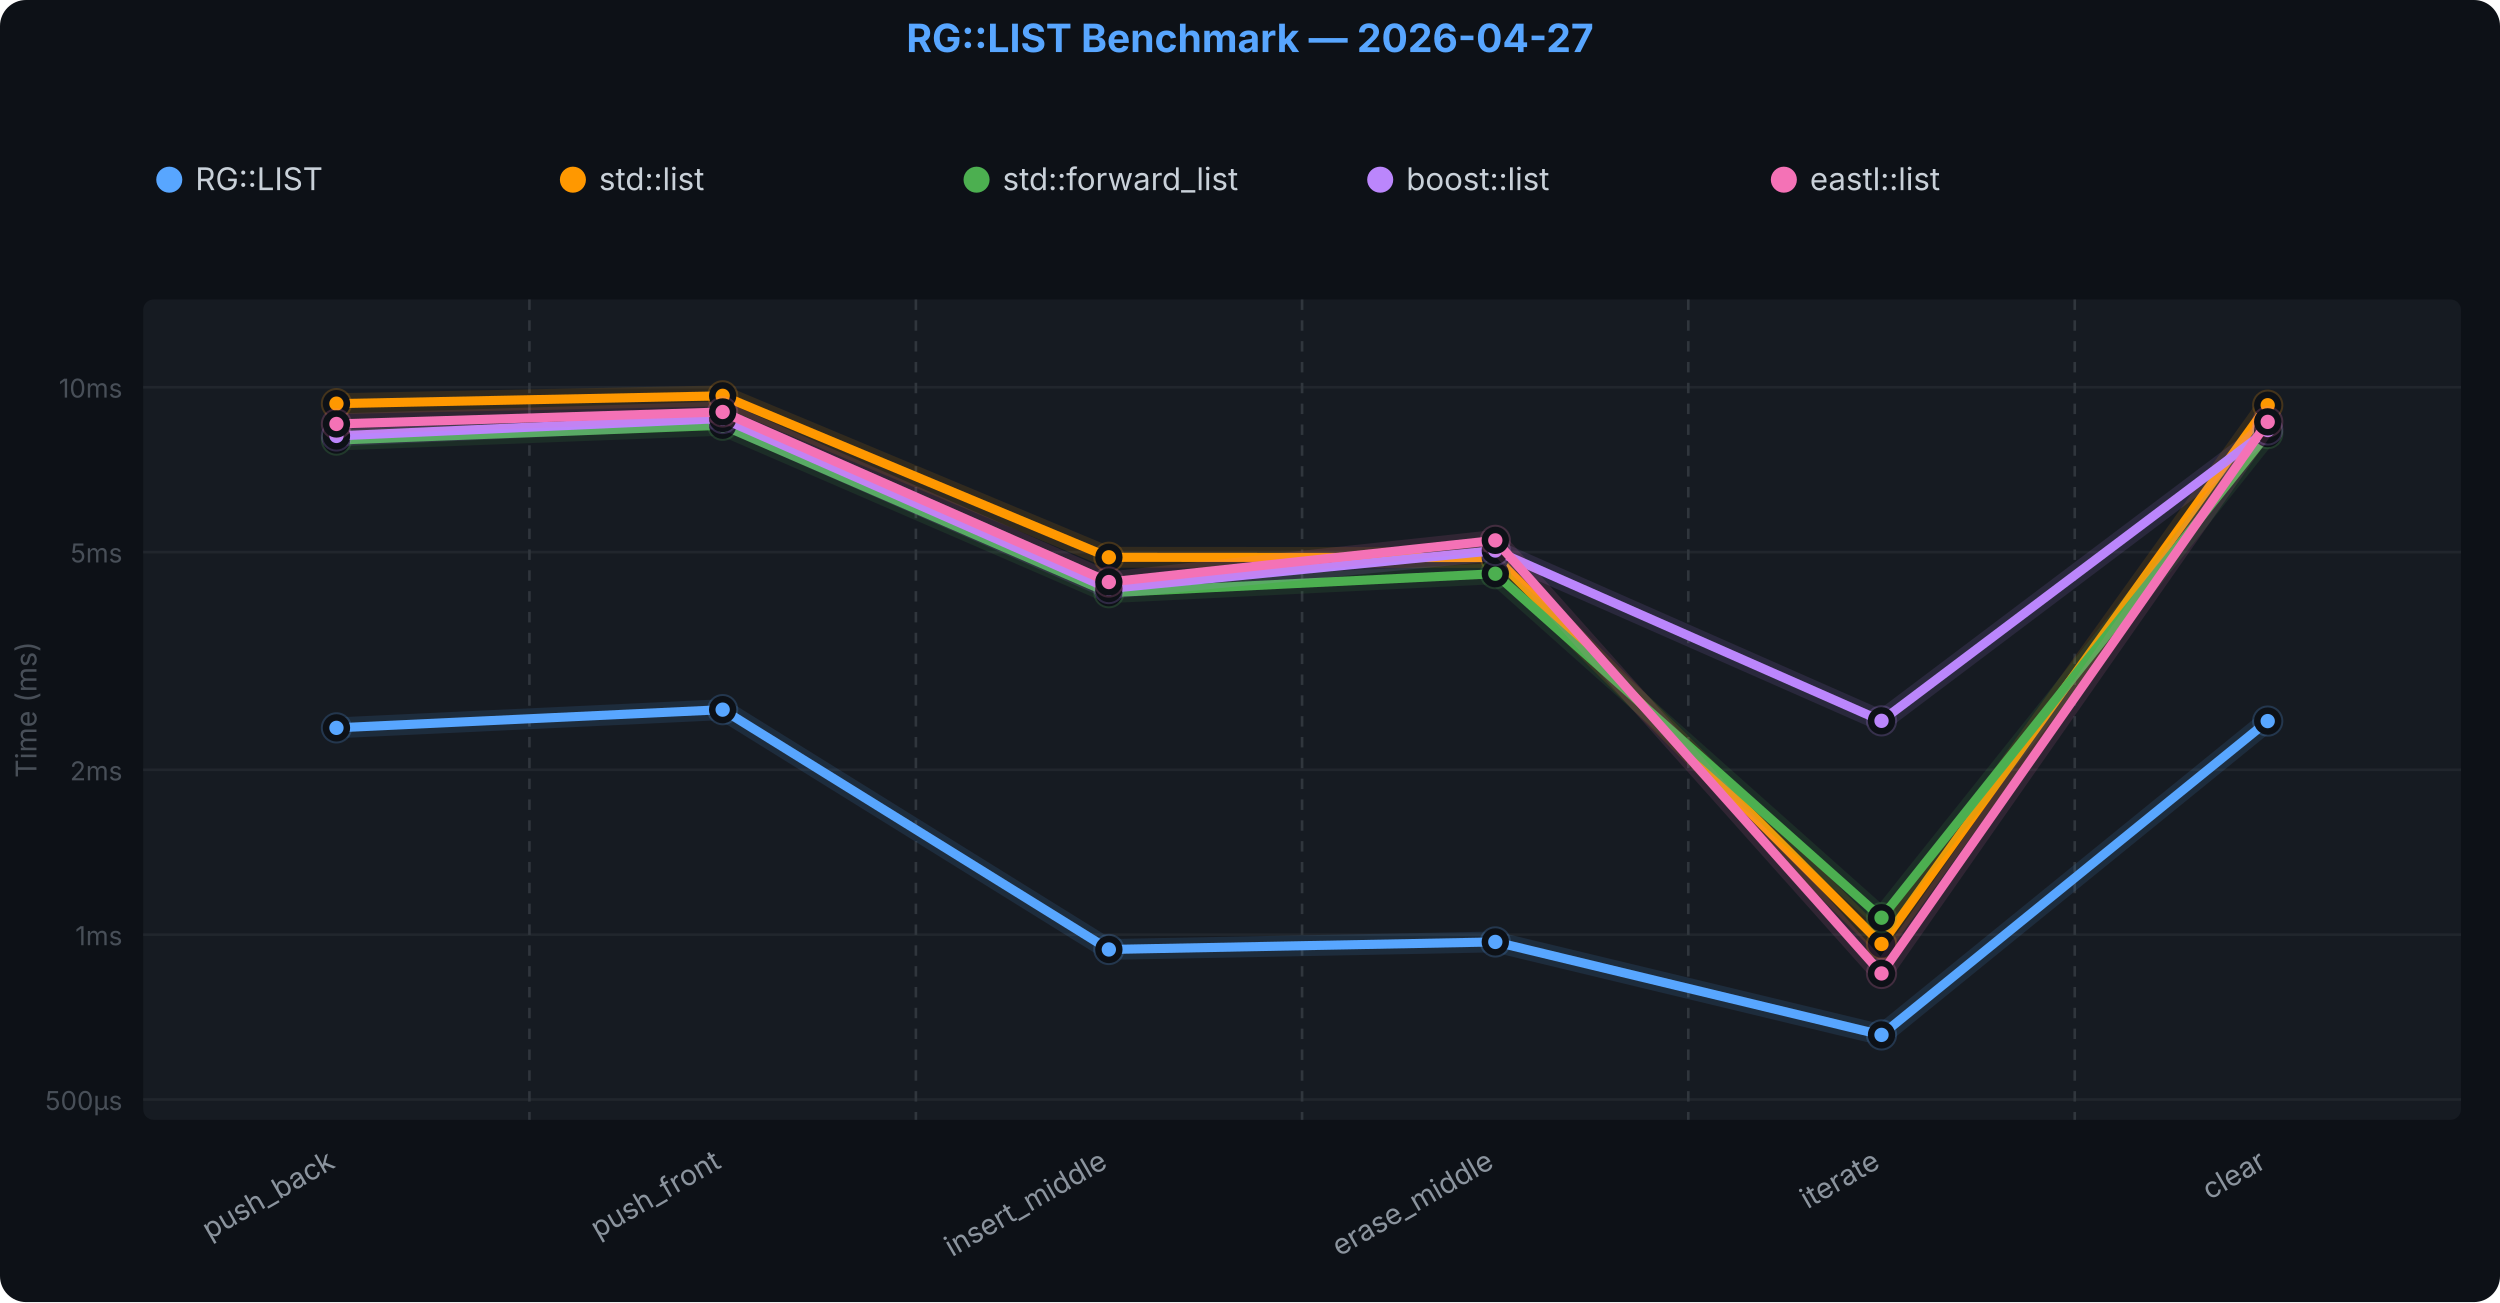
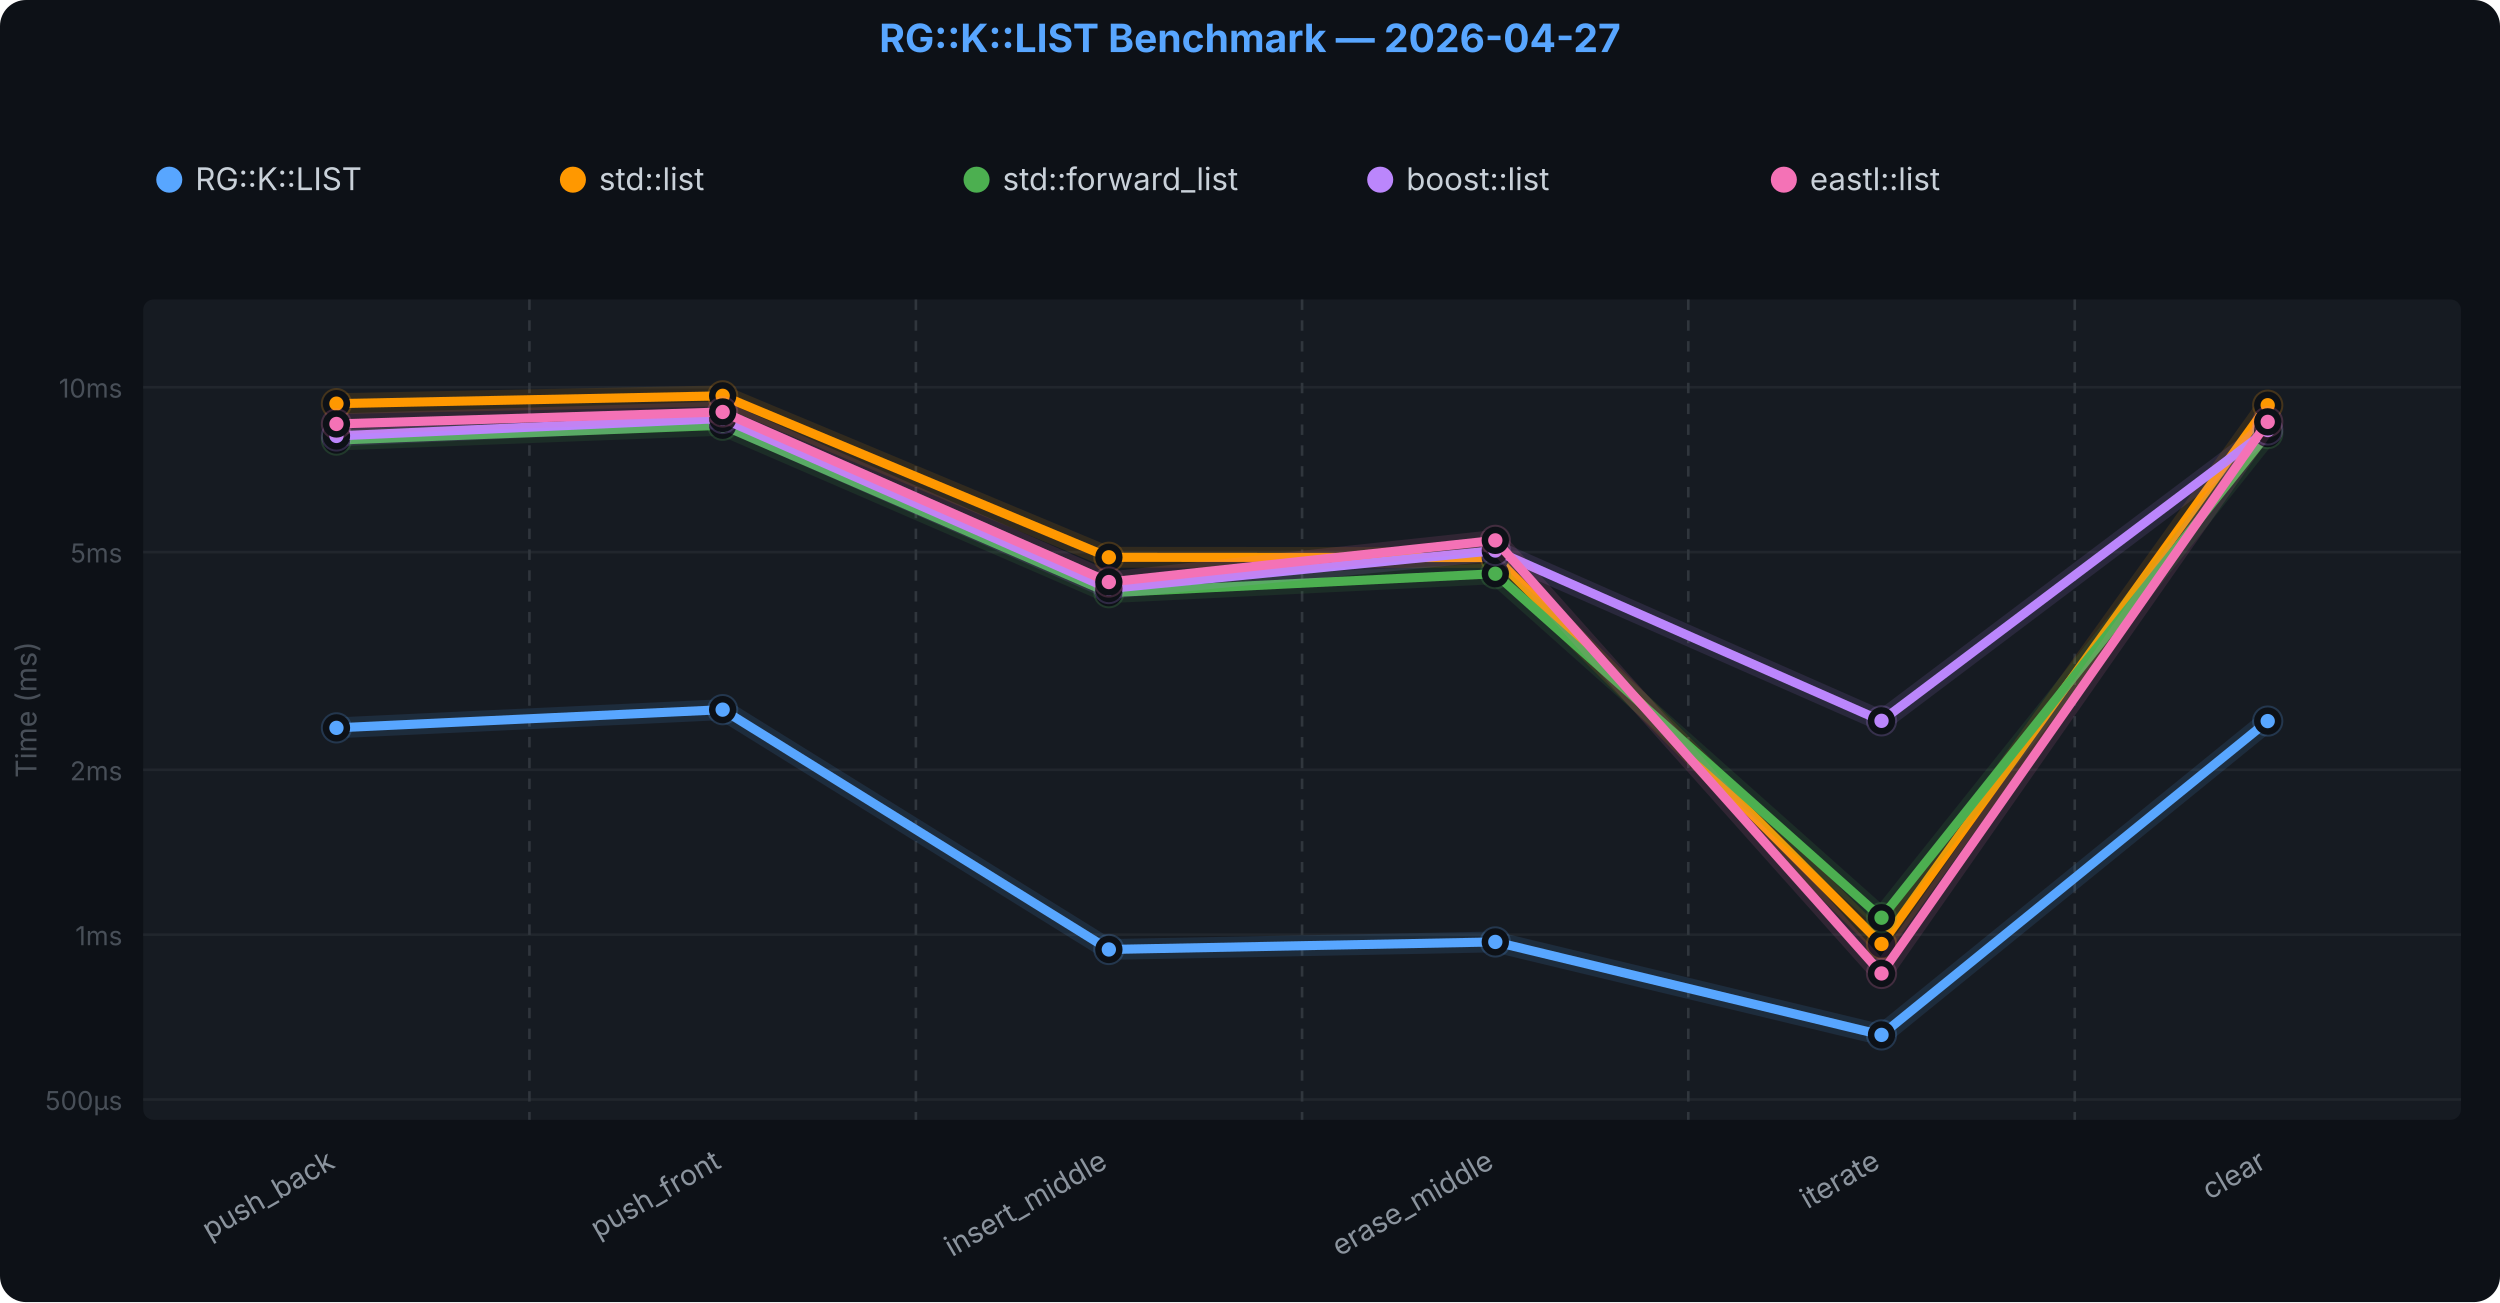
<svg xmlns="http://www.w3.org/2000/svg" viewBox="0 0 960 500" font-family="-apple-system,BlinkMacSystemFont,Segoe UI,sans-serif">
  <rect width="960" height="500" rx="10" fill="#0d1117" />
  <rect x="55" y="115" width="890" height="315" fill="#161b22" rx="4" />
  <line x1="55" y1="422.2" x2="945" y2="422.2" stroke="#21262d" />
  <text x="47" y="426.242" text-anchor="end" fill="#484f58" font-size="10">500µs</text>
  <line x1="55" y1="358.9" x2="945" y2="358.9" stroke="#21262d" />
  <text x="47" y="362.946" text-anchor="end" fill="#484f58" font-size="10">1ms</text>
  <line x1="55" y1="295.6" x2="945" y2="295.6" stroke="#21262d" />
  <text x="47" y="299.65" text-anchor="end" fill="#484f58" font-size="10">2ms</text>
  <line x1="55" y1="212.0" x2="945" y2="212.0" stroke="#21262d" />
  <text x="47" y="215.977" text-anchor="end" fill="#484f58" font-size="10">5ms</text>
  <line x1="55" y1="148.7" x2="945" y2="148.7" stroke="#21262d" />
  <text x="47" y="152.681" text-anchor="end" fill="#484f58" font-size="10">10ms</text>
  <line x1="203.3" y1="115" x2="203.3" y2="430" stroke="#30363d" stroke-width="1" stroke-dasharray="4,4" />
  <line x1="351.7" y1="115" x2="351.7" y2="430" stroke="#30363d" stroke-width="1" stroke-dasharray="4,4" />
  <line x1="500.0" y1="115" x2="500.0" y2="430" stroke="#30363d" stroke-width="1" stroke-dasharray="4,4" />
  <line x1="648.3" y1="115" x2="648.3" y2="430" stroke="#30363d" stroke-width="1" stroke-dasharray="4,4" />
  <line x1="796.7" y1="115" x2="796.7" y2="430" stroke="#30363d" stroke-width="1" stroke-dasharray="4,4" />
  <path d="M129.2,279.5 L277.5,272.5 L425.8,364.6 L574.2,361.7 L722.5,397.4 L870.8,276.9" fill="none" stroke="#58a6ff" stroke-width="8" stroke-linejoin="round" stroke-linecap="round" opacity="0.12" />
  <path d="M129.2,279.5 L277.5,272.5 L425.8,364.6 L574.2,361.7 L722.5,397.4 L870.8,276.9" fill="none" stroke="#58a6ff" stroke-width="3.5" stroke-linejoin="round" stroke-linecap="round" />
  <circle cx="129.2" cy="279.5" r="6" fill="#58a6ff" opacity="0.2" />
  <circle cx="129.2" cy="279.5" r="4" fill="#58a6ff" stroke="#0d1117" stroke-width="2.5" />
  <circle cx="277.5" cy="272.5" r="6" fill="#58a6ff" opacity="0.2" />
  <circle cx="277.5" cy="272.5" r="4" fill="#58a6ff" stroke="#0d1117" stroke-width="2.5" />
  <circle cx="425.8" cy="364.6" r="6" fill="#58a6ff" opacity="0.2" />
  <circle cx="425.8" cy="364.6" r="4" fill="#58a6ff" stroke="#0d1117" stroke-width="2.5" />
  <circle cx="574.2" cy="361.7" r="6" fill="#58a6ff" opacity="0.2" />
  <circle cx="574.2" cy="361.7" r="4" fill="#58a6ff" stroke="#0d1117" stroke-width="2.5" />
  <circle cx="722.5" cy="397.4" r="6" fill="#58a6ff" opacity="0.2" />
  <circle cx="722.5" cy="397.4" r="4" fill="#58a6ff" stroke="#0d1117" stroke-width="2.5" />
  <circle cx="870.8" cy="276.9" r="6" fill="#58a6ff" opacity="0.2" />
  <circle cx="870.8" cy="276.9" r="4" fill="#58a6ff" stroke="#0d1117" stroke-width="2.5" />
  <path d="M129.2,155.0 L277.5,152.0 L425.8,214.0 L574.2,214.1 L722.5,362.5 L870.8,155.6" fill="none" stroke="#FF9800" stroke-width="8" stroke-linejoin="round" stroke-linecap="round" opacity="0.12" />
  <path d="M129.2,155.0 L277.5,152.0 L425.8,214.0 L574.2,214.1 L722.5,362.5 L870.8,155.6" fill="none" stroke="#FF9800" stroke-width="3.5" stroke-linejoin="round" stroke-linecap="round" />
  <circle cx="129.2" cy="155.0" r="6" fill="#FF9800" opacity="0.2" />
  <circle cx="129.2" cy="155.0" r="4" fill="#FF9800" stroke="#0d1117" stroke-width="2.5" />
  <circle cx="277.5" cy="152.0" r="6" fill="#FF9800" opacity="0.2" />
  <circle cx="277.5" cy="152.0" r="4" fill="#FF9800" stroke="#0d1117" stroke-width="2.5" />
  <circle cx="425.8" cy="214.0" r="6" fill="#FF9800" opacity="0.2" />
  <circle cx="425.8" cy="214.0" r="4" fill="#FF9800" stroke="#0d1117" stroke-width="2.5" />
  <circle cx="574.2" cy="214.1" r="6" fill="#FF9800" opacity="0.2" />
  <circle cx="574.2" cy="214.1" r="4" fill="#FF9800" stroke="#0d1117" stroke-width="2.5" />
  <circle cx="722.5" cy="362.5" r="6" fill="#FF9800" opacity="0.2" />
  <circle cx="722.5" cy="362.5" r="4" fill="#FF9800" stroke="#0d1117" stroke-width="2.5" />
  <circle cx="870.8" cy="155.6" r="6" fill="#FF9800" opacity="0.2" />
  <circle cx="870.8" cy="155.6" r="4" fill="#FF9800" stroke="#0d1117" stroke-width="2.5" />
  <path d="M129.2,169.0 L277.5,163.3 L425.8,227.6 L574.2,220.3 L722.5,352.4 L870.8,166.5" fill="none" stroke="#4CAF50" stroke-width="8" stroke-linejoin="round" stroke-linecap="round" opacity="0.12" />
  <path d="M129.2,169.0 L277.5,163.3 L425.8,227.6 L574.2,220.3 L722.5,352.4 L870.8,166.5" fill="none" stroke="#4CAF50" stroke-width="3.5" stroke-linejoin="round" stroke-linecap="round" />
  <circle cx="129.2" cy="169.0" r="6" fill="#4CAF50" opacity="0.2" />
  <circle cx="129.2" cy="169.0" r="4" fill="#4CAF50" stroke="#0d1117" stroke-width="2.5" />
  <circle cx="277.5" cy="163.3" r="6" fill="#4CAF50" opacity="0.2" />
  <circle cx="277.5" cy="163.3" r="4" fill="#4CAF50" stroke="#0d1117" stroke-width="2.5" />
  <circle cx="425.8" cy="227.6" r="6" fill="#4CAF50" opacity="0.2" />
  <circle cx="425.8" cy="227.6" r="4" fill="#4CAF50" stroke="#0d1117" stroke-width="2.5" />
  <circle cx="574.2" cy="220.3" r="6" fill="#4CAF50" opacity="0.2" />
  <circle cx="574.2" cy="220.3" r="4" fill="#4CAF50" stroke="#0d1117" stroke-width="2.5" />
  <circle cx="722.5" cy="352.4" r="6" fill="#4CAF50" opacity="0.2" />
  <circle cx="722.5" cy="352.4" r="4" fill="#4CAF50" stroke="#0d1117" stroke-width="2.5" />
  <circle cx="870.8" cy="166.5" r="6" fill="#4CAF50" opacity="0.2" />
  <circle cx="870.8" cy="166.5" r="4" fill="#4CAF50" stroke="#0d1117" stroke-width="2.5" />
  <path d="M129.2,167.4 L277.5,160.7 L425.8,226.0 L574.2,211.4 L722.5,276.8 L870.8,165.1" fill="none" stroke="#BB86FC" stroke-width="8" stroke-linejoin="round" stroke-linecap="round" opacity="0.12" />
  <path d="M129.2,167.4 L277.5,160.7 L425.8,226.0 L574.2,211.4 L722.5,276.8 L870.8,165.1" fill="none" stroke="#BB86FC" stroke-width="3.5" stroke-linejoin="round" stroke-linecap="round" />
  <circle cx="129.2" cy="167.4" r="6" fill="#BB86FC" opacity="0.2" />
  <circle cx="129.2" cy="167.4" r="4" fill="#BB86FC" stroke="#0d1117" stroke-width="2.5" />
  <circle cx="277.5" cy="160.7" r="6" fill="#BB86FC" opacity="0.2" />
  <circle cx="277.5" cy="160.7" r="4" fill="#BB86FC" stroke="#0d1117" stroke-width="2.5" />
  <circle cx="425.8" cy="226.0" r="6" fill="#BB86FC" opacity="0.2" />
  <circle cx="425.8" cy="226.0" r="4" fill="#BB86FC" stroke="#0d1117" stroke-width="2.5" />
  <circle cx="574.2" cy="211.4" r="6" fill="#BB86FC" opacity="0.2" />
  <circle cx="574.2" cy="211.4" r="4" fill="#BB86FC" stroke="#0d1117" stroke-width="2.5" />
  <circle cx="722.5" cy="276.8" r="6" fill="#BB86FC" opacity="0.2" />
  <circle cx="722.5" cy="276.8" r="4" fill="#BB86FC" stroke="#0d1117" stroke-width="2.5" />
  <circle cx="870.8" cy="165.1" r="6" fill="#BB86FC" opacity="0.2" />
  <circle cx="870.8" cy="165.1" r="4" fill="#BB86FC" stroke="#0d1117" stroke-width="2.5" />
  <path d="M129.2,162.8 L277.5,158.2 L425.8,223.5 L574.2,207.5 L722.5,373.8 L870.8,162.0" fill="none" stroke="#F472B6" stroke-width="8" stroke-linejoin="round" stroke-linecap="round" opacity="0.12" />
  <path d="M129.2,162.8 L277.5,158.2 L425.8,223.5 L574.2,207.5 L722.5,373.8 L870.8,162.0" fill="none" stroke="#F472B6" stroke-width="3.5" stroke-linejoin="round" stroke-linecap="round" />
  <circle cx="129.2" cy="162.8" r="6" fill="#F472B6" opacity="0.2" />
  <circle cx="129.2" cy="162.8" r="4" fill="#F472B6" stroke="#0d1117" stroke-width="2.5" />
  <circle cx="277.5" cy="158.2" r="6" fill="#F472B6" opacity="0.2" />
  <circle cx="277.5" cy="158.2" r="4" fill="#F472B6" stroke="#0d1117" stroke-width="2.5" />
  <circle cx="425.8" cy="223.5" r="6" fill="#F472B6" opacity="0.2" />
  <circle cx="425.8" cy="223.5" r="4" fill="#F472B6" stroke="#0d1117" stroke-width="2.5" />
  <circle cx="574.2" cy="207.5" r="6" fill="#F472B6" opacity="0.2" />
  <circle cx="574.2" cy="207.5" r="4" fill="#F472B6" stroke="#0d1117" stroke-width="2.5" />
  <circle cx="722.5" cy="373.8" r="6" fill="#F472B6" opacity="0.2" />
  <circle cx="722.5" cy="373.8" r="4" fill="#F472B6" stroke="#0d1117" stroke-width="2.5" />
  <circle cx="870.8" cy="162.0" r="6" fill="#F472B6" opacity="0.2" />
  <circle cx="870.8" cy="162.0" r="4" fill="#F472B6" stroke="#0d1117" stroke-width="2.5" />
  <text x="129.2" y="448" text-anchor="end" fill="#8b949e" font-size="11" transform="rotate(-30,129.2,448)">push_back</text>
  <text x="277.5" y="448" text-anchor="end" fill="#8b949e" font-size="11" transform="rotate(-30,277.5,448)">push_front</text>
  <text x="425.8" y="448" text-anchor="end" fill="#8b949e" font-size="11" transform="rotate(-30,425.8,448)">insert_middle</text>
  <text x="574.2" y="448" text-anchor="end" fill="#8b949e" font-size="11" transform="rotate(-30,574.2,448)">erase_middle</text>
  <text x="722.5" y="448" text-anchor="end" fill="#8b949e" font-size="11" transform="rotate(-30,722.5,448)">iterate</text>
  <text x="870.8" y="448" text-anchor="end" fill="#8b949e" font-size="11" transform="rotate(-30,870.8,448)">clear</text>
  <text x="14" y="272.5" text-anchor="middle" fill="#484f58" font-size="11" transform="rotate(-90,14,272.5)">Time (ms)</text>
  <circle cx="65" cy="69" r="5" fill="#58a6ff" />
-   <text x="75" y="73" fill="#c9d1d9" font-size="12">RG::LIST</text>
+   <text x="75" y="73" fill="#c9d1d9" font-size="12">RG::K::LIST</text>
  <circle cx="220" cy="69" r="5" fill="#FF9800" />
  <text x="230" y="73" fill="#c9d1d9" font-size="12">std::list</text>
  <circle cx="375" cy="69" r="5" fill="#4CAF50" />
  <text x="385" y="73" fill="#c9d1d9" font-size="12">std::forward_list</text>
  <circle cx="530" cy="69" r="5" fill="#BB86FC" />
  <text x="540" y="73" fill="#c9d1d9" font-size="12">boost::list</text>
  <circle cx="685" cy="69" r="5" fill="#F472B6" />
  <text x="695" y="73" fill="#c9d1d9" font-size="12">eastl::list</text>
-   <text x="480.0" y="20" text-anchor="middle" fill="#58a6ff" font-size="15" font-weight="700">RG::LIST Benchmark — 2026-04-27</text>
+   <text x="480.0" y="20" text-anchor="middle" fill="#58a6ff" font-size="15" font-weight="700">RG::K::LIST Benchmark — 2026-04-27</text>
</svg>
